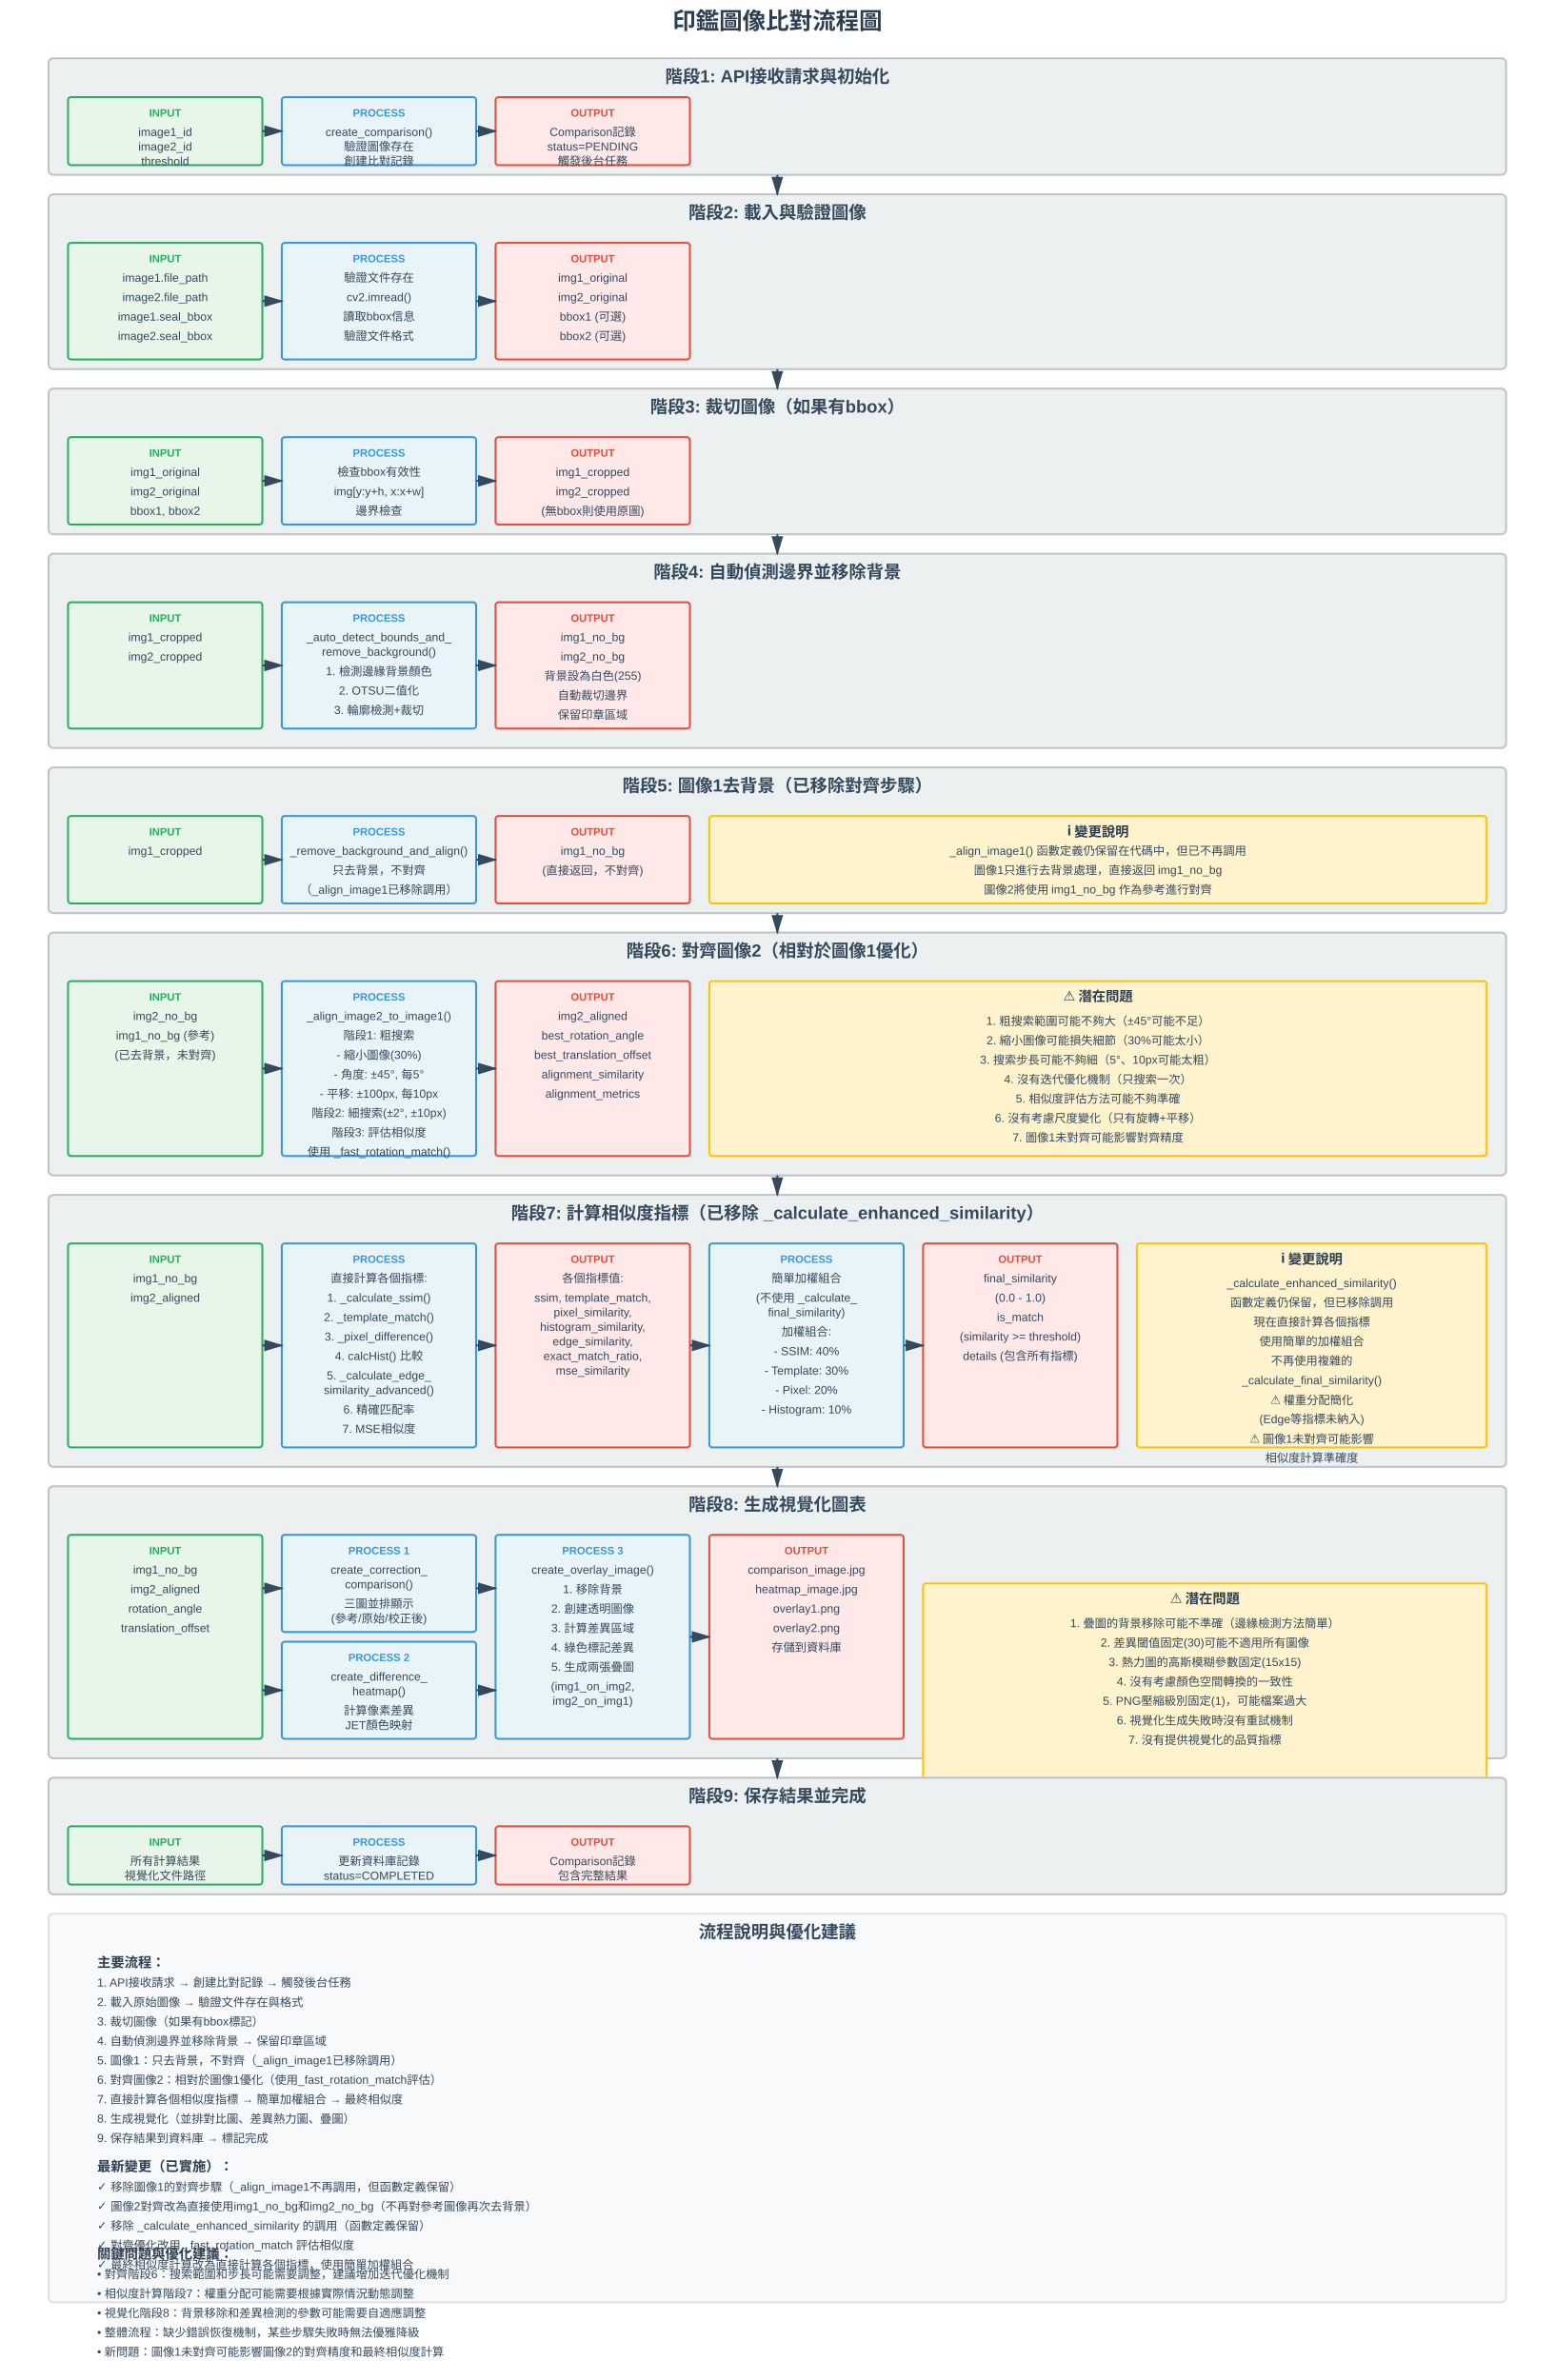
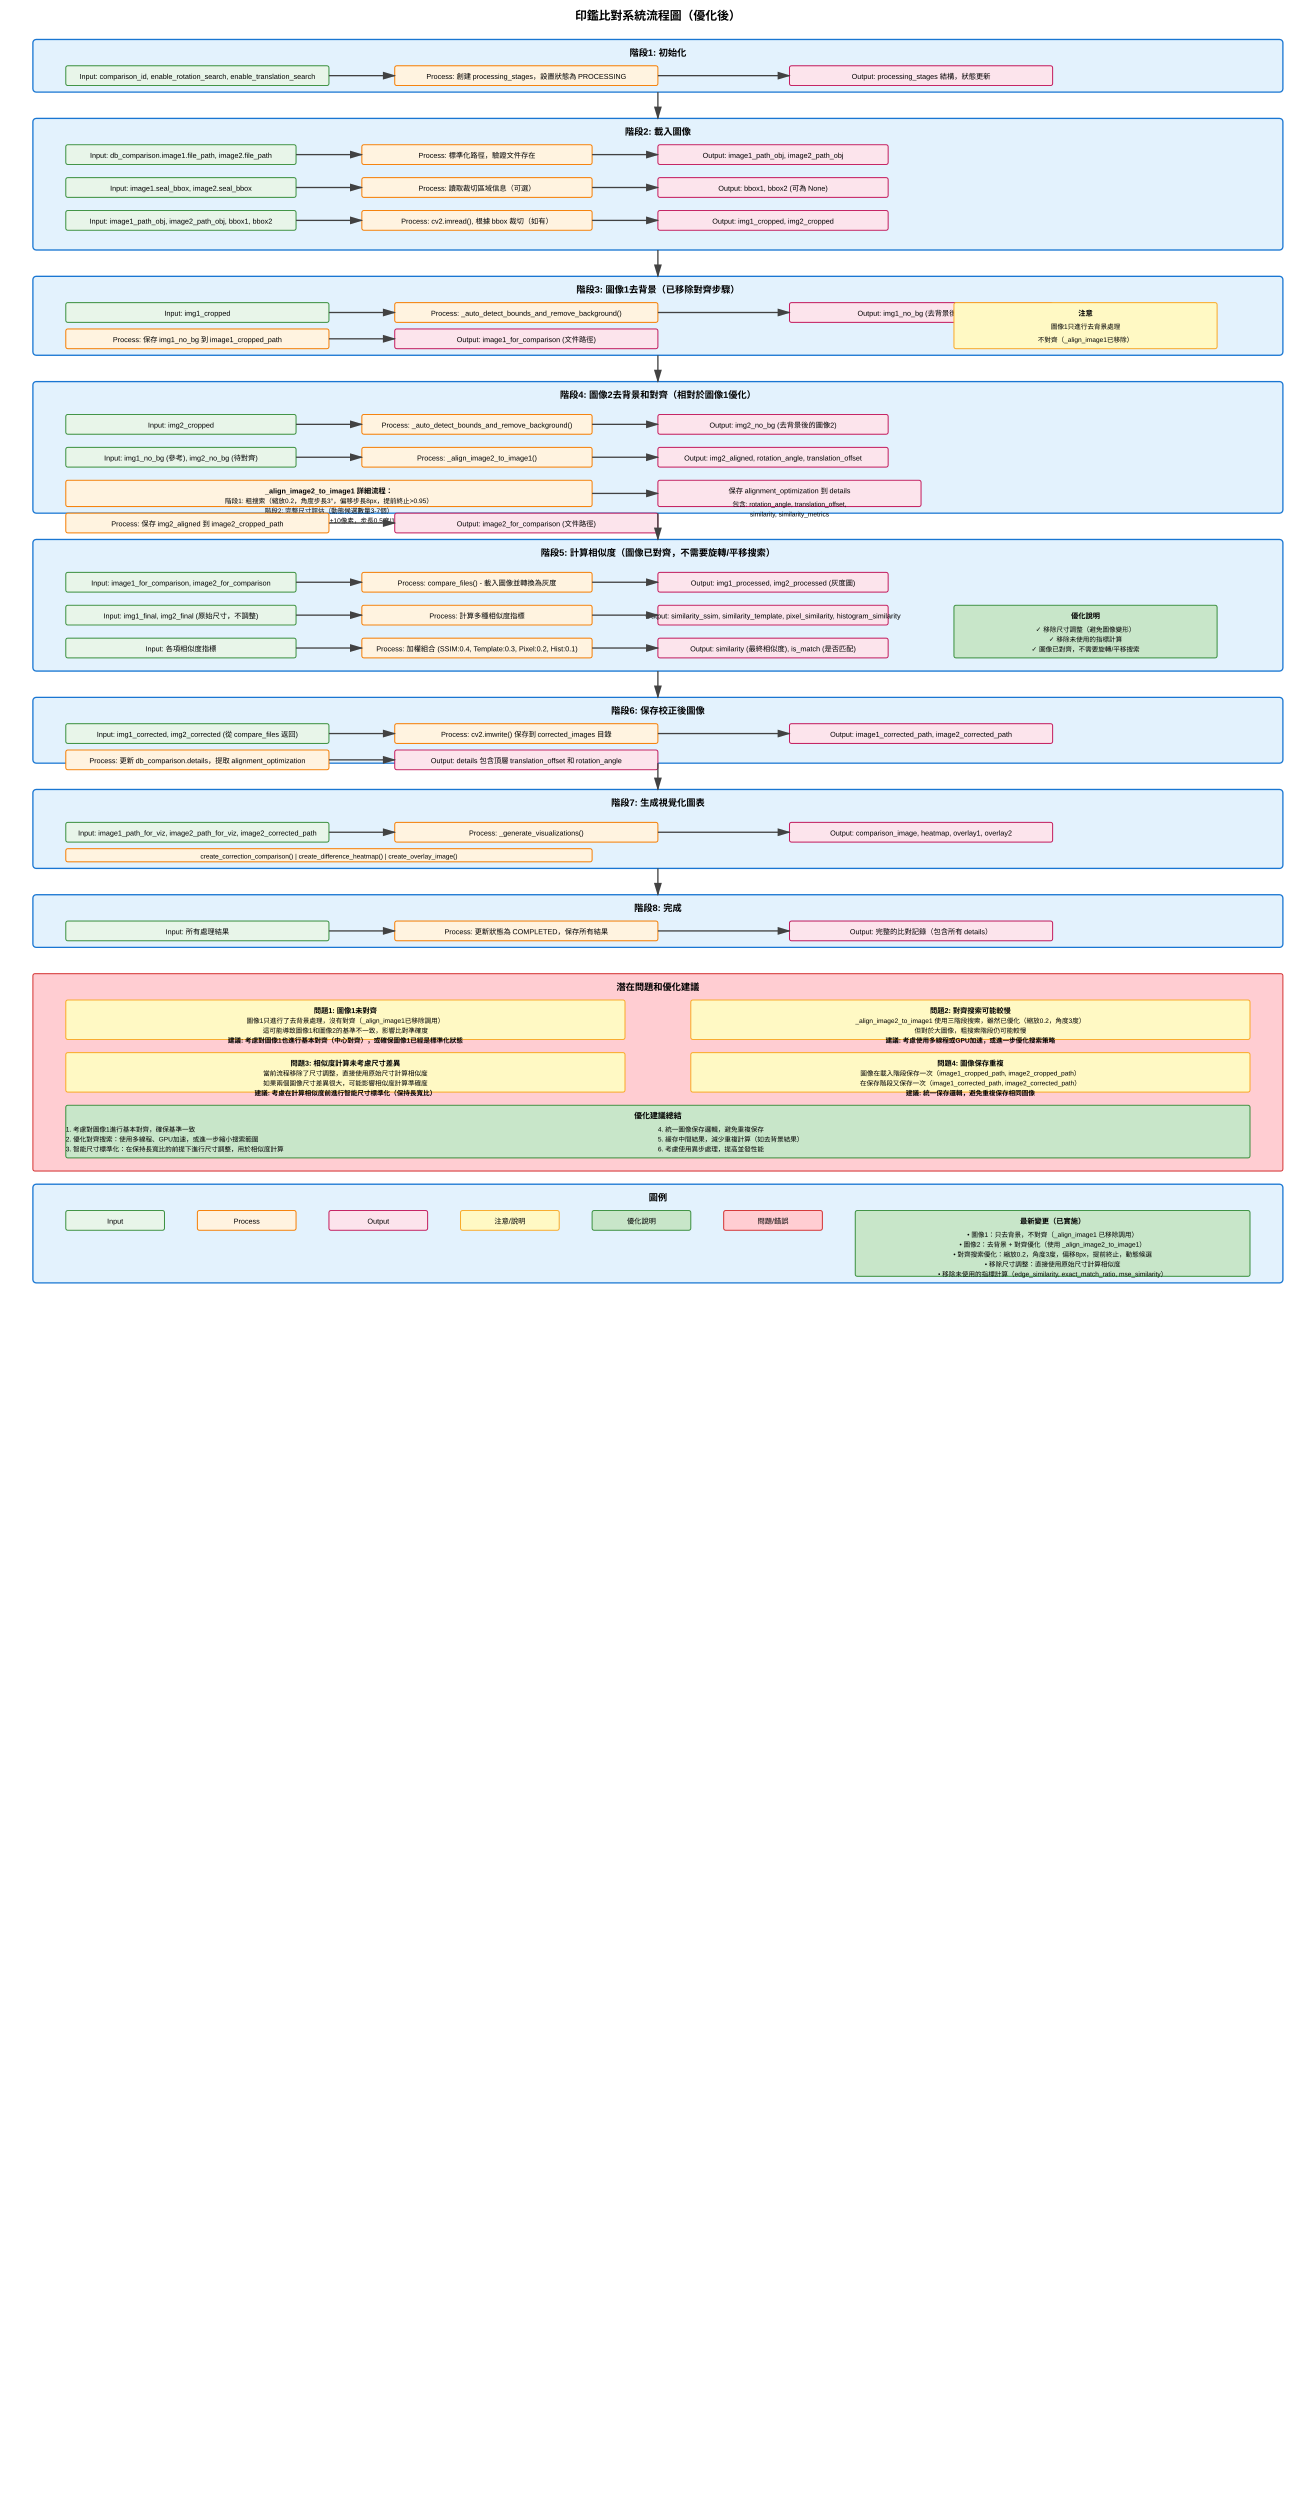
- <svg xmlns="http://www.w3.org/2000/svg" width="1600" height="2450">
+ <svg xmlns="http://www.w3.org/2000/svg" width="2000" height="3800">
  <defs>
    <style>
-       .title { font-family: Arial, sans-serif; font-size: 24px; font-weight: bold; fill: #2c3e50; }
-       .stage-title { font-family: Arial, sans-serif; font-size: 18px; font-weight: bold; fill: #34495e; }
-       .box-label { font-family: Arial, sans-serif; font-size: 14px; font-weight: bold; fill: #2c3e50; }
-       .text { font-family: Arial, sans-serif; font-size: 12px; fill: #34495e; }
-       .input-label { font-family: Arial, sans-serif; font-size: 11px; fill: #27ae60; font-weight: bold; }
-       .output-label { font-family: Arial, sans-serif; font-size: 11px; fill: #e74c3c; font-weight: bold; }
-       .process-label { font-family: Arial, sans-serif; font-size: 11px; fill: #3498db; font-weight: bold; }
-       .arrow { stroke: #34495e; stroke-width: 2; fill: none; marker-end: url(#arrowhead); }
-       .stage-box { fill: #ecf0f1; stroke: #bdc3c7; stroke-width: 2; rx: 5; }
-       .process-box { fill: #e8f4f8; stroke: #3498db; stroke-width: 2; rx: 3; }
-       .input-box { fill: #e8f5e9; stroke: #27ae60; stroke-width: 2; rx: 3; }
-       .output-box { fill: #ffe8e8; stroke: #e74c3c; stroke-width: 2; rx: 3; }
-       .warning-box { fill: #fff3cd; stroke: #ffc107; stroke-width: 2; rx: 3; }
+       .stage-box { fill: #e3f2fd; stroke: #1976d2; stroke-width: 2; rx: 5; }
+       .process-box { fill: #fff3e0; stroke: #f57c00; stroke-width: 1.5; rx: 3; }
+       .input-box { fill: #e8f5e9; stroke: #388e3c; stroke-width: 1.5; rx: 3; }
+       .output-box { fill: #fce4ec; stroke: #c2185b; stroke-width: 1.5; rx: 3; }
+       .arrow { stroke: #424242; stroke-width: 2; fill: none; marker-end: url(#arrowhead); }
+       .text { font-family: Arial, sans-serif; font-size: 11px; }
+       .title { font-family: Arial, sans-serif; font-size: 18px; font-weight: bold; }
+       .stage-title { font-family: Arial, sans-serif; font-size: 14px; font-weight: bold; }
+       .note { fill: #fff9c4; stroke: #f9a825; stroke-width: 1.5; rx: 3; }
+       .error-note { fill: #ffcdd2; stroke: #d32f2f; stroke-width: 1.5; rx: 3; }
+       .optimization-note { fill: #c8e6c9; stroke: #388e3c; stroke-width: 1.5; rx: 3; }
    </style>
    <marker id="arrowhead" markerWidth="10" markerHeight="10" refX="9" refY="3" orient="auto">
-       <polygon points="0 0, 10 3, 0 6" fill="#34495e" />
+       <polygon points="0 0, 10 3, 0 6" fill="#424242" />
    </marker>
  </defs>
-   <text x="800" y="30" text-anchor="middle" class="title">印鑑圖像比對流程圖</text>
+   <text x="1000" y="30" text-anchor="middle" class="title">印鑑比對系統流程圖（優化後）</text>
  <g id="stage1">
-     <rect x="50" y="60" width="1500" height="120" class="stage-box" />
-     <text x="800" y="85" text-anchor="middle" class="stage-title">階段1: API接收請求與初始化</text>
-     <rect x="70" y="100" width="200" height="70" class="input-box" />
-     <text x="170" y="120" text-anchor="middle" class="input-label">INPUT</text>
-     <text x="170" y="140" text-anchor="middle" class="text">image1_id</text>
-     <text x="170" y="155" text-anchor="middle" class="text">image2_id</text>
-     <text x="170" y="170" text-anchor="middle" class="text">threshold</text>
-     <rect x="290" y="100" width="200" height="70" class="process-box" />
-     <text x="390" y="120" text-anchor="middle" class="process-label">PROCESS</text>
-     <text x="390" y="140" text-anchor="middle" class="text">create_comparison()</text>
-     <text x="390" y="155" text-anchor="middle" class="text">驗證圖像存在</text>
-     <text x="390" y="170" text-anchor="middle" class="text">創建比對記錄</text>
-     <rect x="510" y="100" width="200" height="70" class="output-box" />
-     <text x="610" y="120" text-anchor="middle" class="output-label">OUTPUT</text>
-     <text x="610" y="140" text-anchor="middle" class="text">Comparison記錄</text>
-     <text x="610" y="155" text-anchor="middle" class="text">status=PENDING</text>
-     <text x="610" y="170" text-anchor="middle" class="text">觸發後台任務</text>
-     <line x1="270" y1="135" x2="290" y2="135" class="arrow" />
-     <line x1="490" y1="135" x2="510" y2="135" class="arrow" />
+     <rect x="50" y="60" width="1900" height="80" class="stage-box" />
+     <text x="1000" y="85" text-anchor="middle" class="stage-title">階段1: 初始化</text>
+     <rect x="100" y="100" width="400" height="30" class="input-box" />
+     <text x="300" y="120" text-anchor="middle" class="text">Input: comparison_id, enable_rotation_search, enable_translation_search</text>
+     <rect x="600" y="100" width="400" height="30" class="process-box" />
+     <text x="800" y="120" text-anchor="middle" class="text">Process: 創建 processing_stages，設置狀態為 PROCESSING</text>
+     <rect x="1200" y="100" width="400" height="30" class="output-box" />
+     <text x="1400" y="120" text-anchor="middle" class="text">Output: processing_stages 結構，狀態更新</text>
+     <line x1="500" y1="115" x2="600" y2="115" class="arrow" />
+     <line x1="1000" y1="115" x2="1200" y2="115" class="arrow" />
  </g>
  <g id="stage2">
-     <rect x="50" y="200" width="1500" height="180" class="stage-box" />
-     <text x="800" y="225" text-anchor="middle" class="stage-title">階段2: 載入與驗證圖像</text>
-     <rect x="70" y="250" width="200" height="120" class="input-box" />
-     <text x="170" y="270" text-anchor="middle" class="input-label">INPUT</text>
-     <text x="170" y="290" text-anchor="middle" class="text">image1.file_path</text>
-     <text x="170" y="310" text-anchor="middle" class="text">image2.file_path</text>
-     <text x="170" y="330" text-anchor="middle" class="text">image1.seal_bbox</text>
-     <text x="170" y="350" text-anchor="middle" class="text">image2.seal_bbox</text>
-     <rect x="290" y="250" width="200" height="120" class="process-box" />
-     <text x="390" y="270" text-anchor="middle" class="process-label">PROCESS</text>
-     <text x="390" y="290" text-anchor="middle" class="text">驗證文件存在</text>
-     <text x="390" y="310" text-anchor="middle" class="text">cv2.imread()</text>
-     <text x="390" y="330" text-anchor="middle" class="text">讀取bbox信息</text>
-     <text x="390" y="350" text-anchor="middle" class="text">驗證文件格式</text>
-     <rect x="510" y="250" width="200" height="120" class="output-box" />
-     <text x="610" y="270" text-anchor="middle" class="output-label">OUTPUT</text>
-     <text x="610" y="290" text-anchor="middle" class="text">img1_original</text>
-     <text x="610" y="310" text-anchor="middle" class="text">img2_original</text>
-     <text x="610" y="330" text-anchor="middle" class="text">bbox1 (可選)</text>
-     <text x="610" y="350" text-anchor="middle" class="text">bbox2 (可選)</text>
-     <line x1="270" y1="310" x2="290" y2="310" class="arrow" />
-     <line x1="490" y1="310" x2="510" y2="310" class="arrow" />
+     <rect x="50" y="180" width="1900" height="200" class="stage-box" />
+     <text x="1000" y="205" text-anchor="middle" class="stage-title">階段2: 載入圖像</text>
+     <rect x="100" y="220" width="350" height="30" class="input-box" />
+     <text x="275" y="240" text-anchor="middle" class="text">Input: db_comparison.image1.file_path, image2.file_path</text>
+     <rect x="550" y="220" width="350" height="30" class="process-box" />
+     <text x="725" y="240" text-anchor="middle" class="text">Process: 標準化路徑，驗證文件存在</text>
+     <rect x="1000" y="220" width="350" height="30" class="output-box" />
+     <text x="1175" y="240" text-anchor="middle" class="text">Output: image1_path_obj, image2_path_obj</text>
+     <line x1="450" y1="235" x2="550" y2="235" class="arrow" />
+     <line x1="900" y1="235" x2="1000" y2="235" class="arrow" />
+     <rect x="100" y="270" width="350" height="30" class="input-box" />
+     <text x="275" y="290" text-anchor="middle" class="text">Input: image1.seal_bbox, image2.seal_bbox</text>
+     <rect x="550" y="270" width="350" height="30" class="process-box" />
+     <text x="725" y="290" text-anchor="middle" class="text">Process: 讀取裁切區域信息（可選）</text>
+     <rect x="1000" y="270" width="350" height="30" class="output-box" />
+     <text x="1175" y="290" text-anchor="middle" class="text">Output: bbox1, bbox2 (可為 None)</text>
+     <line x1="450" y1="285" x2="550" y2="285" class="arrow" />
+     <line x1="900" y1="285" x2="1000" y2="285" class="arrow" />
+     <rect x="100" y="320" width="350" height="30" class="input-box" />
+     <text x="275" y="340" text-anchor="middle" class="text">Input: image1_path_obj, image2_path_obj, bbox1, bbox2</text>
+     <rect x="550" y="320" width="350" height="30" class="process-box" />
+     <text x="725" y="340" text-anchor="middle" class="text">Process: cv2.imread(), 根據 bbox 裁切（如有）</text>
+     <rect x="1000" y="320" width="350" height="30" class="output-box" />
+     <text x="1175" y="340" text-anchor="middle" class="text">Output: img1_cropped, img2_cropped</text>
+     <line x1="450" y1="335" x2="550" y2="335" class="arrow" />
+     <line x1="900" y1="335" x2="1000" y2="335" class="arrow" />
  </g>
  <g id="stage3">
-     <rect x="50" y="400" width="1500" height="150" class="stage-box" />
-     <text x="800" y="425" text-anchor="middle" class="stage-title">階段3: 裁切圖像（如果有bbox）</text>
-     <rect x="70" y="450" width="200" height="90" class="input-box" />
-     <text x="170" y="470" text-anchor="middle" class="input-label">INPUT</text>
-     <text x="170" y="490" text-anchor="middle" class="text">img1_original</text>
-     <text x="170" y="510" text-anchor="middle" class="text">img2_original</text>
-     <text x="170" y="530" text-anchor="middle" class="text">bbox1, bbox2</text>
-     <rect x="290" y="450" width="200" height="90" class="process-box" />
-     <text x="390" y="470" text-anchor="middle" class="process-label">PROCESS</text>
-     <text x="390" y="490" text-anchor="middle" class="text">檢查bbox有效性</text>
-     <text x="390" y="510" text-anchor="middle" class="text">img[y:y+h, x:x+w]</text>
-     <text x="390" y="530" text-anchor="middle" class="text">邊界檢查</text>
-     <rect x="510" y="450" width="200" height="90" class="output-box" />
-     <text x="610" y="470" text-anchor="middle" class="output-label">OUTPUT</text>
-     <text x="610" y="490" text-anchor="middle" class="text">img1_cropped</text>
-     <text x="610" y="510" text-anchor="middle" class="text">img2_cropped</text>
-     <text x="610" y="530" text-anchor="middle" class="text">(無bbox則使用原圖)</text>
-     <line x1="270" y1="495" x2="290" y2="495" class="arrow" />
-     <line x1="490" y1="495" x2="510" y2="495" class="arrow" />
+     <rect x="50" y="420" width="1900" height="120" class="stage-box" />
+     <text x="1000" y="445" text-anchor="middle" class="stage-title">階段3: 圖像1去背景（已移除對齊步驟）</text>
+     <rect x="100" y="460" width="400" height="30" class="input-box" />
+     <text x="300" y="480" text-anchor="middle" class="text">Input: img1_cropped</text>
+     <rect x="600" y="460" width="400" height="30" class="process-box" />
+     <text x="800" y="480" text-anchor="middle" class="text">Process: _auto_detect_bounds_and_remove_background()</text>
+     <rect x="1200" y="460" width="400" height="30" class="output-box" />
+     <text x="1400" y="480" text-anchor="middle" class="text">Output: img1_no_bg (去背景後的圖像1)</text>
+     <line x1="500" y1="475" x2="600" y2="475" class="arrow" />
+     <line x1="1000" y1="475" x2="1200" y2="475" class="arrow" />
+     <rect x="100" y="500" width="400" height="30" class="process-box" />
+     <text x="300" y="520" text-anchor="middle" class="text">Process: 保存 img1_no_bg 到 image1_cropped_path</text>
+     <rect x="600" y="500" width="400" height="30" class="output-box" />
+     <text x="800" y="520" text-anchor="middle" class="text">Output: image1_for_comparison (文件路徑)</text>
+     <line x1="500" y1="515" x2="600" y2="515" class="arrow" />
+     <rect x="1450" y="460" width="400" height="70" class="note" />
+     <text x="1650" y="480" text-anchor="middle" class="text" style="font-weight: bold;">注意</text>
+     <text x="1650" y="500" text-anchor="middle" class="text" style="font-size: 10px;">圖像1只進行去背景處理</text>
+     <text x="1650" y="520" text-anchor="middle" class="text" style="font-size: 10px;">不對齊（_align_image1已移除）</text>
  </g>
  <g id="stage4">
-     <rect x="50" y="570" width="1500" height="200" class="stage-box" />
-     <text x="800" y="595" text-anchor="middle" class="stage-title">階段4: 自動偵測邊界並移除背景</text>
-     <rect x="70" y="620" width="200" height="130" class="input-box" />
-     <text x="170" y="640" text-anchor="middle" class="input-label">INPUT</text>
-     <text x="170" y="660" text-anchor="middle" class="text">img1_cropped</text>
-     <text x="170" y="680" text-anchor="middle" class="text">img2_cropped</text>
-     <rect x="290" y="620" width="200" height="130" class="process-box" />
-     <text x="390" y="640" text-anchor="middle" class="process-label">PROCESS</text>
-     <text x="390" y="660" text-anchor="middle" class="text">_auto_detect_bounds_and_</text>
-     <text x="390" y="675" text-anchor="middle" class="text">remove_background()</text>
-     <text x="390" y="695" text-anchor="middle" class="text">1. 檢測邊緣背景顏色</text>
-     <text x="390" y="715" text-anchor="middle" class="text">2. OTSU二值化</text>
-     <text x="390" y="735" text-anchor="middle" class="text">3. 輪廓檢測+裁切</text>
-     <rect x="510" y="620" width="200" height="130" class="output-box" />
-     <text x="610" y="640" text-anchor="middle" class="output-label">OUTPUT</text>
-     <text x="610" y="660" text-anchor="middle" class="text">img1_no_bg</text>
-     <text x="610" y="680" text-anchor="middle" class="text">img2_no_bg</text>
-     <text x="610" y="700" text-anchor="middle" class="text">背景設為白色(255)</text>
-     <text x="610" y="720" text-anchor="middle" class="text">自動裁切邊界</text>
-     <text x="610" y="740" text-anchor="middle" class="text">保留印章區域</text>
-     <line x1="270" y1="685" x2="290" y2="685" class="arrow" />
-     <line x1="490" y1="685" x2="510" y2="685" class="arrow" />
+     <rect x="50" y="580" width="1900" height="200" class="stage-box" />
+     <text x="1000" y="605" text-anchor="middle" class="stage-title">階段4: 圖像2去背景和對齊（相對於圖像1優化）</text>
+     <rect x="100" y="630" width="350" height="30" class="input-box" />
+     <text x="275" y="650" text-anchor="middle" class="text">Input: img2_cropped</text>
+     <rect x="550" y="630" width="350" height="30" class="process-box" />
+     <text x="725" y="650" text-anchor="middle" class="text">Process: _auto_detect_bounds_and_remove_background()</text>
+     <rect x="1000" y="630" width="350" height="30" class="output-box" />
+     <text x="1175" y="650" text-anchor="middle" class="text">Output: img2_no_bg (去背景後的圖像2)</text>
+     <line x1="450" y1="645" x2="550" y2="645" class="arrow" />
+     <line x1="900" y1="645" x2="1000" y2="645" class="arrow" />
+     <rect x="100" y="680" width="350" height="30" class="input-box" />
+     <text x="275" y="700" text-anchor="middle" class="text">Input: img1_no_bg (參考), img2_no_bg (待對齊)</text>
+     <rect x="550" y="680" width="350" height="30" class="process-box" />
+     <text x="725" y="700" text-anchor="middle" class="text">Process: _align_image2_to_image1()</text>
+     <rect x="1000" y="680" width="350" height="30" class="output-box" />
+     <text x="1175" y="700" text-anchor="middle" class="text">Output: img2_aligned, rotation_angle, translation_offset</text>
+     <line x1="450" y1="695" x2="550" y2="695" class="arrow" />
+     <line x1="900" y1="695" x2="1000" y2="695" class="arrow" />
+     <rect x="100" y="730" width="800" height="40" class="process-box" />
+     <text x="500" y="750" text-anchor="middle" class="text" style="font-weight: bold;">_align_image2_to_image1 詳細流程：</text>
+     <text x="500" y="765" text-anchor="middle" class="text" style="font-size: 10px;">階段1: 粗搜索（縮放0.2，角度步長3°，偏移步長8px，提前終止&gt;0.95）</text>
+     <text x="500" y="780" text-anchor="middle" class="text" style="font-size: 10px;">階段2: 完整尺寸評估（動態候選數量3-7個）</text>
+     <text x="500" y="795" text-anchor="middle" class="text" style="font-size: 10px;">階段3: 細搜索優化（±2度，±10像素，步長0.5度/1px）</text>
+     <rect x="1000" y="730" width="400" height="40" class="output-box" />
+     <text x="1200" y="750" text-anchor="middle" class="text">保存 alignment_optimization 到 details</text>
+     <text x="1200" y="770" text-anchor="middle" class="text" style="font-size: 10px;">包含: rotation_angle, translation_offset,</text>
+     <text x="1200" y="785" text-anchor="middle" class="text" style="font-size: 10px;">similarity, similarity_metrics</text>
+     <line x1="900" y1="750" x2="1000" y2="750" class="arrow" />
+     <rect x="100" y="780" width="400" height="30" class="process-box" />
+     <text x="300" y="800" text-anchor="middle" class="text">Process: 保存 img2_aligned 到 image2_cropped_path</text>
+     <rect x="600" y="780" width="400" height="30" class="output-box" />
+     <text x="800" y="800" text-anchor="middle" class="text">Output: image2_for_comparison (文件路徑)</text>
+     <line x1="500" y1="795" x2="600" y2="795" class="arrow" />
  </g>
  <g id="stage5">
-     <rect x="50" y="790" width="1500" height="150" class="stage-box" />
-     <text x="800" y="815" text-anchor="middle" class="stage-title">階段5: 圖像1去背景（已移除對齊步驟）</text>
-     <rect x="70" y="840" width="200" height="90" class="input-box" />
-     <text x="170" y="860" text-anchor="middle" class="input-label">INPUT</text>
-     <text x="170" y="880" text-anchor="middle" class="text">img1_cropped</text>
-     <rect x="290" y="840" width="200" height="90" class="process-box" />
-     <text x="390" y="860" text-anchor="middle" class="process-label">PROCESS</text>
-     <text x="390" y="880" text-anchor="middle" class="text">_remove_background_and_align()</text>
-     <text x="390" y="900" text-anchor="middle" class="text">只去背景，不對齊</text>
-     <text x="390" y="920" text-anchor="middle" class="text">（_align_image1已移除調用）</text>
-     <rect x="510" y="840" width="200" height="90" class="output-box" />
-     <text x="610" y="860" text-anchor="middle" class="output-label">OUTPUT</text>
-     <text x="610" y="880" text-anchor="middle" class="text">img1_no_bg</text>
-     <text x="610" y="900" text-anchor="middle" class="text">(直接返回，不對齊)</text>
-     <line x1="270" y1="885" x2="290" y2="885" class="arrow" />
-     <line x1="490" y1="885" x2="510" y2="885" class="arrow" />
-     <rect x="730" y="840" width="800" height="90" class="warning-box" />
-     <text x="1130" y="860" text-anchor="middle" class="box-label">ℹ️ 變更說明</text>
-     <text x="1130" y="880" text-anchor="middle" class="text">_align_image1() 函數定義仍保留在代碼中，但已不再調用</text>
-     <text x="1130" y="900" text-anchor="middle" class="text">圖像1只進行去背景處理，直接返回 img1_no_bg</text>
-     <text x="1130" y="920" text-anchor="middle" class="text">圖像2將使用 img1_no_bg 作為參考進行對齊</text>
+     <rect x="50" y="820" width="1900" height="200" class="stage-box" />
+     <text x="1000" y="845" text-anchor="middle" class="stage-title">階段5: 計算相似度（圖像已對齊，不需要旋轉/平移搜索）</text>
+     <rect x="100" y="870" width="350" height="30" class="input-box" />
+     <text x="275" y="890" text-anchor="middle" class="text">Input: image1_for_comparison, image2_for_comparison</text>
+     <rect x="550" y="870" width="350" height="30" class="process-box" />
+     <text x="725" y="890" text-anchor="middle" class="text">Process: compare_files() - 載入圖像並轉換為灰度</text>
+     <rect x="1000" y="870" width="350" height="30" class="output-box" />
+     <text x="1175" y="890" text-anchor="middle" class="text">Output: img1_processed, img2_processed (灰度圖)</text>
+     <line x1="450" y1="885" x2="550" y2="885" class="arrow" />
+     <line x1="900" y1="885" x2="1000" y2="885" class="arrow" />
+     <rect x="100" y="920" width="350" height="30" class="input-box" />
+     <text x="275" y="940" text-anchor="middle" class="text">Input: img1_final, img2_final (原始尺寸，不調整)</text>
+     <rect x="550" y="920" width="350" height="30" class="process-box" />
+     <text x="725" y="940" text-anchor="middle" class="text">Process: 計算多種相似度指標</text>
+     <rect x="1000" y="920" width="350" height="30" class="output-box" />
+     <text x="1175" y="940" text-anchor="middle" class="text">Output: similarity_ssim, similarity_template, pixel_similarity, histogram_similarity</text>
+     <line x1="450" y1="935" x2="550" y2="935" class="arrow" />
+     <line x1="900" y1="935" x2="1000" y2="935" class="arrow" />
+     <rect x="100" y="970" width="350" height="30" class="input-box" />
+     <text x="275" y="990" text-anchor="middle" class="text">Input: 各項相似度指標</text>
+     <rect x="550" y="970" width="350" height="30" class="process-box" />
+     <text x="725" y="990" text-anchor="middle" class="text">Process: 加權組合 (SSIM:0.4, Template:0.3, Pixel:0.2, Hist:0.1)</text>
+     <rect x="1000" y="970" width="350" height="30" class="output-box" />
+     <text x="1175" y="990" text-anchor="middle" class="text">Output: similarity (最終相似度), is_match (是否匹配)</text>
+     <line x1="450" y1="985" x2="550" y2="985" class="arrow" />
+     <line x1="900" y1="985" x2="1000" y2="985" class="arrow" />
+     <rect x="1450" y="920" width="400" height="80" class="optimization-note" />
+     <text x="1650" y="940" text-anchor="middle" class="text" style="font-weight: bold;">優化說明</text>
+     <text x="1650" y="960" text-anchor="middle" class="text" style="font-size: 10px;">✓ 移除尺寸調整（避免圖像變形）</text>
+     <text x="1650" y="975" text-anchor="middle" class="text" style="font-size: 10px;">✓ 移除未使用的指標計算</text>
+     <text x="1650" y="990" text-anchor="middle" class="text" style="font-size: 10px;">✓ 圖像已對齊，不需要旋轉/平移搜索</text>
  </g>
  <g id="stage6">
-     <rect x="50" y="960" width="1500" height="250" class="stage-box" />
-     <text x="800" y="985" text-anchor="middle" class="stage-title">階段6: 對齊圖像2（相對於圖像1優化）</text>
-     <rect x="70" y="1010" width="200" height="180" class="input-box" />
-     <text x="170" y="1030" text-anchor="middle" class="input-label">INPUT</text>
-     <text x="170" y="1050" text-anchor="middle" class="text">img2_no_bg</text>
-     <text x="170" y="1070" text-anchor="middle" class="text">img1_no_bg (參考)</text>
-     <text x="170" y="1090" text-anchor="middle" class="text">(已去背景，未對齊)</text>
-     <rect x="290" y="1010" width="200" height="180" class="process-box" />
-     <text x="390" y="1030" text-anchor="middle" class="process-label">PROCESS</text>
-     <text x="390" y="1050" text-anchor="middle" class="text">_align_image2_to_image1()</text>
-     <text x="390" y="1070" text-anchor="middle" class="text">階段1: 粗搜索</text>
-     <text x="390" y="1090" text-anchor="middle" class="text">  - 縮小圖像(30%)</text>
-     <text x="390" y="1110" text-anchor="middle" class="text">  - 角度: ±45°, 每5°</text>
-     <text x="390" y="1130" text-anchor="middle" class="text">  - 平移: ±100px, 每10px</text>
-     <text x="390" y="1150" text-anchor="middle" class="text">階段2: 細搜索(±2°, ±10px)</text>
-     <text x="390" y="1170" text-anchor="middle" class="text">階段3: 評估相似度</text>
-     <text x="390" y="1190" text-anchor="middle" class="text">使用 _fast_rotation_match()</text>
-     <rect x="510" y="1010" width="200" height="180" class="output-box" />
-     <text x="610" y="1030" text-anchor="middle" class="output-label">OUTPUT</text>
-     <text x="610" y="1050" text-anchor="middle" class="text">img2_aligned</text>
-     <text x="610" y="1070" text-anchor="middle" class="text">best_rotation_angle</text>
-     <text x="610" y="1090" text-anchor="middle" class="text">best_translation_offset</text>
-     <text x="610" y="1110" text-anchor="middle" class="text">alignment_similarity</text>
-     <text x="610" y="1130" text-anchor="middle" class="text">alignment_metrics</text>
-     <line x1="270" y1="1100" x2="290" y2="1100" class="arrow" />
-     <line x1="490" y1="1100" x2="510" y2="1100" class="arrow" />
-     <rect x="730" y="1010" width="800" height="180" class="warning-box" />
-     <text x="1130" y="1030" text-anchor="middle" class="box-label">⚠️ 潛在問題</text>
-     <text x="1130" y="1055" text-anchor="middle" class="text">1. 粗搜索範圍可能不夠大（±45°可能不足）</text>
-     <text x="1130" y="1075" text-anchor="middle" class="text">2. 縮小圖像可能損失細節（30%可能太小）</text>
-     <text x="1130" y="1095" text-anchor="middle" class="text">3. 搜索步長可能不夠細（5°、10px可能太粗）</text>
-     <text x="1130" y="1115" text-anchor="middle" class="text">4. 沒有迭代優化機制（只搜索一次）</text>
-     <text x="1130" y="1135" text-anchor="middle" class="text">5. 相似度評估方法可能不夠準確</text>
-     <text x="1130" y="1155" text-anchor="middle" class="text">6. 沒有考慮尺度變化（只有旋轉+平移）</text>
-     <text x="1130" y="1175" text-anchor="middle" class="text">7. 圖像1未對齊可能影響對齊精度</text>
+     <rect x="50" y="1060" width="1900" height="100" class="stage-box" />
+     <text x="1000" y="1085" text-anchor="middle" class="stage-title">階段6: 保存校正後圖像</text>
+     <rect x="100" y="1100" width="400" height="30" class="input-box" />
+     <text x="300" y="1120" text-anchor="middle" class="text">Input: img1_corrected, img2_corrected (從 compare_files 返回)</text>
+     <rect x="600" y="1100" width="400" height="30" class="process-box" />
+     <text x="800" y="1120" text-anchor="middle" class="text">Process: cv2.imwrite() 保存到 corrected_images 目錄</text>
+     <rect x="1200" y="1100" width="400" height="30" class="output-box" />
+     <text x="1400" y="1120" text-anchor="middle" class="text">Output: image1_corrected_path, image2_corrected_path</text>
+     <line x1="500" y1="1115" x2="600" y2="1115" class="arrow" />
+     <line x1="1000" y1="1115" x2="1200" y2="1115" class="arrow" />
+     <rect x="100" y="1140" width="400" height="30" class="process-box" />
+     <text x="300" y="1160" text-anchor="middle" class="text">Process: 更新 db_comparison.details，提取 alignment_optimization</text>
+     <rect x="600" y="1140" width="400" height="30" class="output-box" />
+     <text x="800" y="1160" text-anchor="middle" class="text">Output: details 包含頂層 translation_offset 和 rotation_angle</text>
+     <line x1="500" y1="1155" x2="600" y2="1155" class="arrow" />
  </g>
  <g id="stage7">
-     <rect x="50" y="1230" width="1500" height="280" class="stage-box" />
-     <text x="800" y="1255" text-anchor="middle" class="stage-title">階段7: 計算相似度指標（已移除 _calculate_enhanced_similarity）</text>
-     <rect x="70" y="1280" width="200" height="210" class="input-box" />
-     <text x="170" y="1300" text-anchor="middle" class="input-label">INPUT</text>
-     <text x="170" y="1320" text-anchor="middle" class="text">img1_no_bg</text>
-     <text x="170" y="1340" text-anchor="middle" class="text">img2_aligned</text>
-     <rect x="290" y="1280" width="200" height="210" class="process-box" />
-     <text x="390" y="1300" text-anchor="middle" class="process-label">PROCESS</text>
-     <text x="390" y="1320" text-anchor="middle" class="text">直接計算各個指標:</text>
-     <text x="390" y="1340" text-anchor="middle" class="text">1. _calculate_ssim()</text>
-     <text x="390" y="1360" text-anchor="middle" class="text">2. _template_match()</text>
-     <text x="390" y="1380" text-anchor="middle" class="text">3. _pixel_difference()</text>
-     <text x="390" y="1400" text-anchor="middle" class="text">4. calcHist() 比較</text>
-     <text x="390" y="1420" text-anchor="middle" class="text">5. _calculate_edge_</text>
-     <text x="390" y="1435" text-anchor="middle" class="text">   similarity_advanced()</text>
-     <text x="390" y="1455" text-anchor="middle" class="text">6. 精確匹配率</text>
-     <text x="390" y="1475" text-anchor="middle" class="text">7. MSE相似度</text>
-     <rect x="510" y="1280" width="200" height="210" class="output-box" />
-     <text x="610" y="1300" text-anchor="middle" class="output-label">OUTPUT</text>
-     <text x="610" y="1320" text-anchor="middle" class="text">各個指標值:</text>
-     <text x="610" y="1340" text-anchor="middle" class="text">ssim, template_match,</text>
-     <text x="610" y="1355" text-anchor="middle" class="text">pixel_similarity,</text>
-     <text x="610" y="1370" text-anchor="middle" class="text">histogram_similarity,</text>
-     <text x="610" y="1385" text-anchor="middle" class="text">edge_similarity,</text>
-     <text x="610" y="1400" text-anchor="middle" class="text">exact_match_ratio,</text>
-     <text x="610" y="1415" text-anchor="middle" class="text">mse_similarity</text>
-     <rect x="730" y="1280" width="200" height="210" class="process-box" />
-     <text x="830" y="1300" text-anchor="middle" class="process-label">PROCESS</text>
-     <text x="830" y="1320" text-anchor="middle" class="text">簡單加權組合</text>
-     <text x="830" y="1340" text-anchor="middle" class="text">(不使用 _calculate_</text>
-     <text x="830" y="1355" text-anchor="middle" class="text">final_similarity)</text>
-     <text x="830" y="1375" text-anchor="middle" class="text">加權組合:</text>
-     <text x="830" y="1395" text-anchor="middle" class="text">- SSIM: 40%</text>
-     <text x="830" y="1415" text-anchor="middle" class="text">- Template: 30%</text>
-     <text x="830" y="1435" text-anchor="middle" class="text">- Pixel: 20%</text>
-     <text x="830" y="1455" text-anchor="middle" class="text">- Histogram: 10%</text>
-     <rect x="950" y="1280" width="200" height="210" class="output-box" />
-     <text x="1050" y="1300" text-anchor="middle" class="output-label">OUTPUT</text>
-     <text x="1050" y="1320" text-anchor="middle" class="text">final_similarity</text>
-     <text x="1050" y="1340" text-anchor="middle" class="text">(0.0 - 1.0)</text>
-     <text x="1050" y="1360" text-anchor="middle" class="text">is_match</text>
-     <text x="1050" y="1380" text-anchor="middle" class="text">(similarity &gt;= threshold)</text>
-     <text x="1050" y="1400" text-anchor="middle" class="text">details (包含所有指標)</text>
-     <line x1="270" y1="1385" x2="290" y2="1385" class="arrow" />
-     <line x1="490" y1="1385" x2="510" y2="1385" class="arrow" />
-     <line x1="710" y1="1385" x2="730" y2="1385" class="arrow" />
-     <line x1="930" y1="1385" x2="950" y2="1385" class="arrow" />
-     <rect x="1170" y="1280" width="360" height="210" class="warning-box" />
-     <text x="1350" y="1300" text-anchor="middle" class="box-label">ℹ️ 變更說明</text>
-     <text x="1350" y="1325" text-anchor="middle" class="text">_calculate_enhanced_similarity()</text>
-     <text x="1350" y="1345" text-anchor="middle" class="text">函數定義仍保留，但已移除調用</text>
-     <text x="1350" y="1365" text-anchor="middle" class="text">現在直接計算各個指標</text>
-     <text x="1350" y="1385" text-anchor="middle" class="text">使用簡單的加權組合</text>
-     <text x="1350" y="1405" text-anchor="middle" class="text">不再使用複雜的</text>
-     <text x="1350" y="1425" text-anchor="middle" class="text">_calculate_final_similarity()</text>
-     <text x="1350" y="1445" text-anchor="middle" class="text">⚠️ 權重分配簡化</text>
-     <text x="1350" y="1465" text-anchor="middle" class="text">   (Edge等指標未納入)</text>
-     <text x="1350" y="1485" text-anchor="middle" class="text">⚠️ 圖像1未對齊可能影響</text>
-     <text x="1350" y="1505" text-anchor="middle" class="text">   相似度計算準確度</text>
+     <rect x="50" y="1200" width="1900" height="120" class="stage-box" />
+     <text x="1000" y="1225" text-anchor="middle" class="stage-title">階段7: 生成視覺化圖表</text>
+     <rect x="100" y="1250" width="400" height="30" class="input-box" />
+     <text x="300" y="1270" text-anchor="middle" class="text">Input: image1_path_for_viz, image2_path_for_viz, image2_corrected_path</text>
+     <rect x="600" y="1250" width="400" height="30" class="process-box" />
+     <text x="800" y="1270" text-anchor="middle" class="text">Process: _generate_visualizations()</text>
+     <rect x="1200" y="1250" width="400" height="30" class="output-box" />
+     <text x="1400" y="1270" text-anchor="middle" class="text">Output: comparison_image, heatmap, overlay1, overlay2</text>
+     <line x1="500" y1="1265" x2="600" y2="1265" class="arrow" />
+     <line x1="1000" y1="1265" x2="1200" y2="1265" class="arrow" />
+     <rect x="100" y="1290" width="800" height="20" class="process-box" />
+     <text x="500" y="1305" text-anchor="middle" class="text" style="font-size: 10px;">create_correction_comparison() | create_difference_heatmap() | create_overlay_image()</text>
  </g>
  <g id="stage8">
-     <rect x="50" y="1530" width="1500" height="280" class="stage-box" />
-     <text x="800" y="1555" text-anchor="middle" class="stage-title">階段8: 生成視覺化圖表</text>
-     <rect x="70" y="1580" width="200" height="210" class="input-box" />
-     <text x="170" y="1600" text-anchor="middle" class="input-label">INPUT</text>
-     <text x="170" y="1620" text-anchor="middle" class="text">img1_no_bg</text>
-     <text x="170" y="1640" text-anchor="middle" class="text">img2_aligned</text>
-     <text x="170" y="1660" text-anchor="middle" class="text">rotation_angle</text>
-     <text x="170" y="1680" text-anchor="middle" class="text">translation_offset</text>
-     <rect x="290" y="1580" width="200" height="100" class="process-box" />
-     <text x="390" y="1600" text-anchor="middle" class="process-label">PROCESS 1</text>
-     <text x="390" y="1620" text-anchor="middle" class="text">create_correction_</text>
-     <text x="390" y="1635" text-anchor="middle" class="text">comparison()</text>
-     <text x="390" y="1655" text-anchor="middle" class="text">三圖並排顯示</text>
-     <text x="390" y="1670" text-anchor="middle" class="text">(參考/原始/校正後)</text>
-     <rect x="290" y="1690" width="200" height="100" class="process-box" />
-     <text x="390" y="1710" text-anchor="middle" class="process-label">PROCESS 2</text>
-     <text x="390" y="1730" text-anchor="middle" class="text">create_difference_</text>
-     <text x="390" y="1745" text-anchor="middle" class="text">heatmap()</text>
-     <text x="390" y="1765" text-anchor="middle" class="text">計算像素差異</text>
-     <text x="390" y="1780" text-anchor="middle" class="text">JET顏色映射</text>
-     <rect x="510" y="1580" width="200" height="210" class="process-box" />
-     <text x="610" y="1600" text-anchor="middle" class="process-label">PROCESS 3</text>
-     <text x="610" y="1620" text-anchor="middle" class="text">create_overlay_image()</text>
-     <text x="610" y="1640" text-anchor="middle" class="text">1. 移除背景</text>
-     <text x="610" y="1660" text-anchor="middle" class="text">2. 創建透明圖像</text>
-     <text x="610" y="1680" text-anchor="middle" class="text">3. 計算差異區域</text>
-     <text x="610" y="1700" text-anchor="middle" class="text">4. 綠色標記差異</text>
-     <text x="610" y="1720" text-anchor="middle" class="text">5. 生成兩張疊圖</text>
-     <text x="610" y="1740" text-anchor="middle" class="text">   (img1_on_img2,</text>
-     <text x="610" y="1755" text-anchor="middle" class="text">    img2_on_img1)</text>
-     <rect x="730" y="1580" width="200" height="210" class="output-box" />
-     <text x="830" y="1600" text-anchor="middle" class="output-label">OUTPUT</text>
-     <text x="830" y="1620" text-anchor="middle" class="text">comparison_image.jpg</text>
-     <text x="830" y="1640" text-anchor="middle" class="text">heatmap_image.jpg</text>
-     <text x="830" y="1660" text-anchor="middle" class="text">overlay1.png</text>
-     <text x="830" y="1680" text-anchor="middle" class="text">overlay2.png</text>
-     <text x="830" y="1700" text-anchor="middle" class="text">存儲到資料庫</text>
-     <line x1="270" y1="1635" x2="290" y2="1635" class="arrow" />
-     <line x1="270" y1="1740" x2="290" y2="1740" class="arrow" />
-     <line x1="490" y1="1635" x2="510" y2="1635" class="arrow" />
-     <line x1="490" y1="1740" x2="510" y2="1740" class="arrow" />
-     <line x1="710" y1="1685" x2="730" y2="1685" class="arrow" />
-     <rect x="950" y="1630" width="580" height="210" class="warning-box" />
-     <text x="1240" y="1650" text-anchor="middle" class="box-label">⚠️ 潛在問題</text>
-     <text x="1240" y="1675" text-anchor="middle" class="text">1. 疊圖的背景移除可能不準確（邊緣檢測方法簡單）</text>
-     <text x="1240" y="1695" text-anchor="middle" class="text">2. 差異閾值固定(30)可能不適用所有圖像</text>
-     <text x="1240" y="1715" text-anchor="middle" class="text">3. 熱力圖的高斯模糊參數固定(15x15)</text>
-     <text x="1240" y="1735" text-anchor="middle" class="text">4. 沒有考慮顏色空間轉換的一致性</text>
-     <text x="1240" y="1755" text-anchor="middle" class="text">5. PNG壓縮級別固定(1)，可能檔案過大</text>
-     <text x="1240" y="1775" text-anchor="middle" class="text">6. 視覺化生成失敗時沒有重試機制</text>
-     <text x="1240" y="1795" text-anchor="middle" class="text">7. 沒有提供視覺化的品質指標</text>
-   </g>
-   <g id="stage9">
-     <rect x="50" y="1830" width="1500" height="120" class="stage-box" />
-     <text x="800" y="1855" text-anchor="middle" class="stage-title">階段9: 保存結果並完成</text>
-     <rect x="70" y="1880" width="200" height="60" class="input-box" />
-     <text x="170" y="1900" text-anchor="middle" class="input-label">INPUT</text>
-     <text x="170" y="1920" text-anchor="middle" class="text">所有計算結果</text>
-     <text x="170" y="1935" text-anchor="middle" class="text">視覺化文件路徑</text>
-     <rect x="290" y="1880" width="200" height="60" class="process-box" />
-     <text x="390" y="1900" text-anchor="middle" class="process-label">PROCESS</text>
-     <text x="390" y="1920" text-anchor="middle" class="text">更新資料庫記錄</text>
-     <text x="390" y="1935" text-anchor="middle" class="text">status=COMPLETED</text>
-     <rect x="510" y="1880" width="200" height="60" class="output-box" />
-     <text x="610" y="1900" text-anchor="middle" class="output-label">OUTPUT</text>
-     <text x="610" y="1920" text-anchor="middle" class="text">Comparison記錄</text>
-     <text x="610" y="1935" text-anchor="middle" class="text">包含完整結果</text>
-     <line x1="270" y1="1910" x2="290" y2="1910" class="arrow" />
-     <line x1="490" y1="1910" x2="510" y2="1910" class="arrow" />
-   </g>
-   <line x1="800" y1="180" x2="800" y2="200" class="arrow" />
-   <line x1="800" y1="380" x2="800" y2="400" class="arrow" />
-   <line x1="800" y1="550" x2="800" y2="570" class="arrow" />
-   <line x1="800" y1="940" x2="800" y2="960" class="arrow" />
-   <line x1="800" y1="1210" x2="800" y2="1230" class="arrow" />
-   <line x1="800" y1="1510" x2="800" y2="1530" class="arrow" />
-   <line x1="800" y1="1810" x2="800" y2="1830" class="arrow" />
+     <rect x="50" y="1360" width="1900" height="80" class="stage-box" />
+     <text x="1000" y="1385" text-anchor="middle" class="stage-title">階段8: 完成</text>
+     <rect x="100" y="1400" width="400" height="30" class="input-box" />
+     <text x="300" y="1420" text-anchor="middle" class="text">Input: 所有處理結果</text>
+     <rect x="600" y="1400" width="400" height="30" class="process-box" />
+     <text x="800" y="1420" text-anchor="middle" class="text">Process: 更新狀態為 COMPLETED，保存所有結果</text>
+     <rect x="1200" y="1400" width="400" height="30" class="output-box" />
+     <text x="1400" y="1420" text-anchor="middle" class="text">Output: 完整的比對記錄（包含所有 details）</text>
+     <line x1="500" y1="1415" x2="600" y2="1415" class="arrow" />
+     <line x1="1000" y1="1415" x2="1200" y2="1415" class="arrow" />
+   </g>
+   <line x1="1000" y1="140" x2="1000" y2="180" class="arrow" />
+   <line x1="1000" y1="380" x2="1000" y2="420" class="arrow" />
+   <line x1="1000" y1="540" x2="1000" y2="580" class="arrow" />
+   <line x1="1000" y1="780" x2="1000" y2="820" class="arrow" />
+   <line x1="1000" y1="1020" x2="1000" y2="1060" class="arrow" />
+   <line x1="1000" y1="1160" x2="1000" y2="1200" class="arrow" />
+   <line x1="1000" y1="1320" x2="1000" y2="1360" class="arrow" />
+   <g id="issues">
+     <rect x="50" y="1480" width="1900" height="300" class="error-note" />
+     <text x="1000" y="1505" text-anchor="middle" class="text" style="font-weight: bold; font-size: 14px;">潛在問題和優化建議</text>
+     <rect x="100" y="1520" width="850" height="60" class="note" />
+     <text x="525" y="1540" text-anchor="middle" class="text" style="font-weight: bold;">問題1: 圖像1未對齊</text>
+     <text x="525" y="1555" text-anchor="middle" class="text" style="font-size: 10px;">圖像1只進行了去背景處理，沒有對齊（_align_image1已移除調用）</text>
+     <text x="525" y="1570" text-anchor="middle" class="text" style="font-size: 10px;">這可能導致圖像1和圖像2的基準不一致，影響比對準確度</text>
+     <text x="525" y="1585" text-anchor="middle" class="text" style="font-size: 10px; font-weight: bold;">建議: 考慮對圖像1也進行基本對齊（中心對齊），或確保圖像1已經是標準化狀態</text>
+     <rect x="1050" y="1520" width="850" height="60" class="note" />
+     <text x="1475" y="1540" text-anchor="middle" class="text" style="font-weight: bold;">問題2: 對齊搜索可能較慢</text>
+     <text x="1475" y="1555" text-anchor="middle" class="text" style="font-size: 10px;">_align_image2_to_image1 使用三階段搜索，雖然已優化（縮放0.2，角度3度）</text>
+     <text x="1475" y="1570" text-anchor="middle" class="text" style="font-size: 10px;">但對於大圖像，粗搜索階段仍可能較慢</text>
+     <text x="1475" y="1585" text-anchor="middle" class="text" style="font-size: 10px; font-weight: bold;">建議: 考慮使用多線程或GPU加速，或進一步優化搜索策略</text>
+     <rect x="100" y="1600" width="850" height="60" class="note" />
+     <text x="525" y="1620" text-anchor="middle" class="text" style="font-weight: bold;">問題3: 相似度計算未考慮尺寸差異</text>
+     <text x="525" y="1635" text-anchor="middle" class="text" style="font-size: 10px;">當前流程移除了尺寸調整，直接使用原始尺寸計算相似度</text>
+     <text x="525" y="1650" text-anchor="middle" class="text" style="font-size: 10px;">如果兩個圖像尺寸差異很大，可能影響相似度計算準確度</text>
+     <text x="525" y="1665" text-anchor="middle" class="text" style="font-size: 10px; font-weight: bold;">建議: 考慮在計算相似度前進行智能尺寸標準化（保持長寬比）</text>
+     <rect x="1050" y="1600" width="850" height="60" class="note" />
+     <text x="1475" y="1620" text-anchor="middle" class="text" style="font-weight: bold;">問題4: 圖像保存重複</text>
+     <text x="1475" y="1635" text-anchor="middle" class="text" style="font-size: 10px;">圖像在載入階段保存一次（image1_cropped_path, image2_cropped_path）</text>
+     <text x="1475" y="1650" text-anchor="middle" class="text" style="font-size: 10px;">在保存階段又保存一次（image1_corrected_path, image2_corrected_path）</text>
+     <text x="1475" y="1665" text-anchor="middle" class="text" style="font-size: 10px; font-weight: bold;">建議: 統一保存邏輯，避免重複保存相同圖像</text>
+     <rect x="100" y="1680" width="1800" height="80" class="optimization-note" />
+     <text x="1000" y="1700" text-anchor="middle" class="text" style="font-weight: bold; font-size: 12px;">優化建議總結</text>
+     <text x="100" y="1720" class="text" style="font-size: 10px;">1. 考慮對圖像1進行基本對齊，確保基準一致</text>
+     <text x="100" y="1735" class="text" style="font-size: 10px;">2. 優化對齊搜索：使用多線程、GPU加速，或進一步縮小搜索範圍</text>
+     <text x="100" y="1750" class="text" style="font-size: 10px;">3. 智能尺寸標準化：在保持長寬比的前提下進行尺寸調整，用於相似度計算</text>
+     <text x="1000" y="1720" class="text" style="font-size: 10px;">4. 統一圖像保存邏輯，避免重複保存</text>
+     <text x="1000" y="1735" class="text" style="font-size: 10px;">5. 緩存中間結果，減少重複計算（如去背景結果）</text>
+     <text x="1000" y="1750" class="text" style="font-size: 10px;">6. 考慮使用異步處理，提高並發性能</text>
+   </g>
  <g id="legend">
-     <rect x="50" y="1970" width="1500" height="400" fill="#f8f9fa" stroke="#dee2e6" stroke-width="2" rx="5" />
-     <text x="800" y="1995" text-anchor="middle" class="stage-title">流程說明與優化建議</text>
-     <text x="100" y="2025" class="box-label">主要流程：</text>
-     <text x="100" y="2045" class="text">1. API接收請求 → 創建比對記錄 → 觸發後台任務</text>
-     <text x="100" y="2065" class="text">2. 載入原始圖像 → 驗證文件存在與格式</text>
-     <text x="100" y="2085" class="text">3. 裁切圖像（如果有bbox標記）</text>
-     <text x="100" y="2105" class="text">4. 自動偵測邊界並移除背景 → 保留印章區域</text>
-     <text x="100" y="2125" class="text">5. 圖像1：只去背景，不對齊（_align_image1已移除調用）</text>
-     <text x="100" y="2145" class="text">6. 對齊圖像2：相對於圖像1優化（使用_fast_rotation_match評估）</text>
-     <text x="100" y="2165" class="text">7. 直接計算各個相似度指標 → 簡單加權組合 → 最終相似度</text>
-     <text x="100" y="2185" class="text">8. 生成視覺化（並排對比圖、差異熱力圖、疊圖）</text>
-     <text x="100" y="2205" class="text">9. 保存結果到資料庫 → 標記完成</text>
-     <text x="100" y="2235" class="box-label">最新變更（已實施）：</text>
-     <text x="100" y="2255" class="text">✓ 移除圖像1的對齊步驟（_align_image1不再調用，但函數定義保留）</text>
-     <text x="100" y="2275" class="text">✓ 圖像2對齊改為直接使用img1_no_bg和img2_no_bg（不再對參考圖像再次去背景）</text>
-     <text x="100" y="2295" class="text">✓ 移除 _calculate_enhanced_similarity 的調用（函數定義保留）</text>
-     <text x="100" y="2315" class="text">✓ 對齊優化改用 _fast_rotation_match 評估相似度</text>
-     <text x="100" y="2335" class="text">✓ 最終相似度計算改為直接計算各個指標，使用簡單加權組合</text>
-     <text x="100" y="2325" class="box-label">關鍵問題與優化建議：</text>
-     <text x="100" y="2345" class="text">• 對齊階段6：搜索範圍和步長可能需要調整，建議增加迭代優化機制</text>
-     <text x="100" y="2365" class="text">• 相似度計算階段7：權重分配可能需要根據實際情況動態調整</text>
-     <text x="100" y="2385" class="text">• 視覺化階段8：背景移除和差異檢測的參數可能需要自適應調整</text>
-     <text x="100" y="2405" class="text">• 整體流程：缺少錯誤恢復機制，某些步驟失敗時無法優雅降級</text>
-     <text x="100" y="2425" class="text">• 新問題：圖像1未對齊可能影響圖像2的對齊精度和最終相似度計算</text>
+     <rect x="50" y="1800" width="1900" height="150" class="stage-box" />
+     <text x="1000" y="1825" text-anchor="middle" class="stage-title">圖例</text>
+     <rect x="100" y="1840" width="150" height="30" class="input-box" />
+     <text x="175" y="1860" text-anchor="middle" class="text">Input</text>
+     <rect x="300" y="1840" width="150" height="30" class="process-box" />
+     <text x="375" y="1860" text-anchor="middle" class="text">Process</text>
+     <rect x="500" y="1840" width="150" height="30" class="output-box" />
+     <text x="575" y="1860" text-anchor="middle" class="text">Output</text>
+     <rect x="700" y="1840" width="150" height="30" class="note" />
+     <text x="775" y="1860" text-anchor="middle" class="text">注意/說明</text>
+     <rect x="900" y="1840" width="150" height="30" class="optimization-note" />
+     <text x="975" y="1860" text-anchor="middle" class="text">優化說明</text>
+     <rect x="1100" y="1840" width="150" height="30" class="error-note" />
+     <text x="1175" y="1860" text-anchor="middle" class="text">問題/錯誤</text>
+     <rect x="1300" y="1840" width="600" height="100" class="optimization-note" />
+     <text x="1600" y="1860" text-anchor="middle" class="text" style="font-weight: bold;">最新變更（已實施）</text>
+     <text x="1600" y="1880" text-anchor="middle" class="text" style="font-size: 10px;">• 圖像1：只去背景，不對齊（_align_image1 已移除調用）</text>
+     <text x="1600" y="1895" text-anchor="middle" class="text" style="font-size: 10px;">• 圖像2：去背景 + 對齊優化（使用 _align_image2_to_image1）</text>
+     <text x="1600" y="1910" text-anchor="middle" class="text" style="font-size: 10px;">• 對齊搜索優化：縮放0.2，角度3度，偏移8px，提前終止，動態候選</text>
+     <text x="1600" y="1925" text-anchor="middle" class="text" style="font-size: 10px;">• 移除尺寸調整：直接使用原始尺寸計算相似度</text>
+     <text x="1600" y="1940" text-anchor="middle" class="text" style="font-size: 10px;">• 移除未使用的指標計算（edge_similarity, exact_match_ratio, mse_similarity）</text>
  </g>
</svg>
